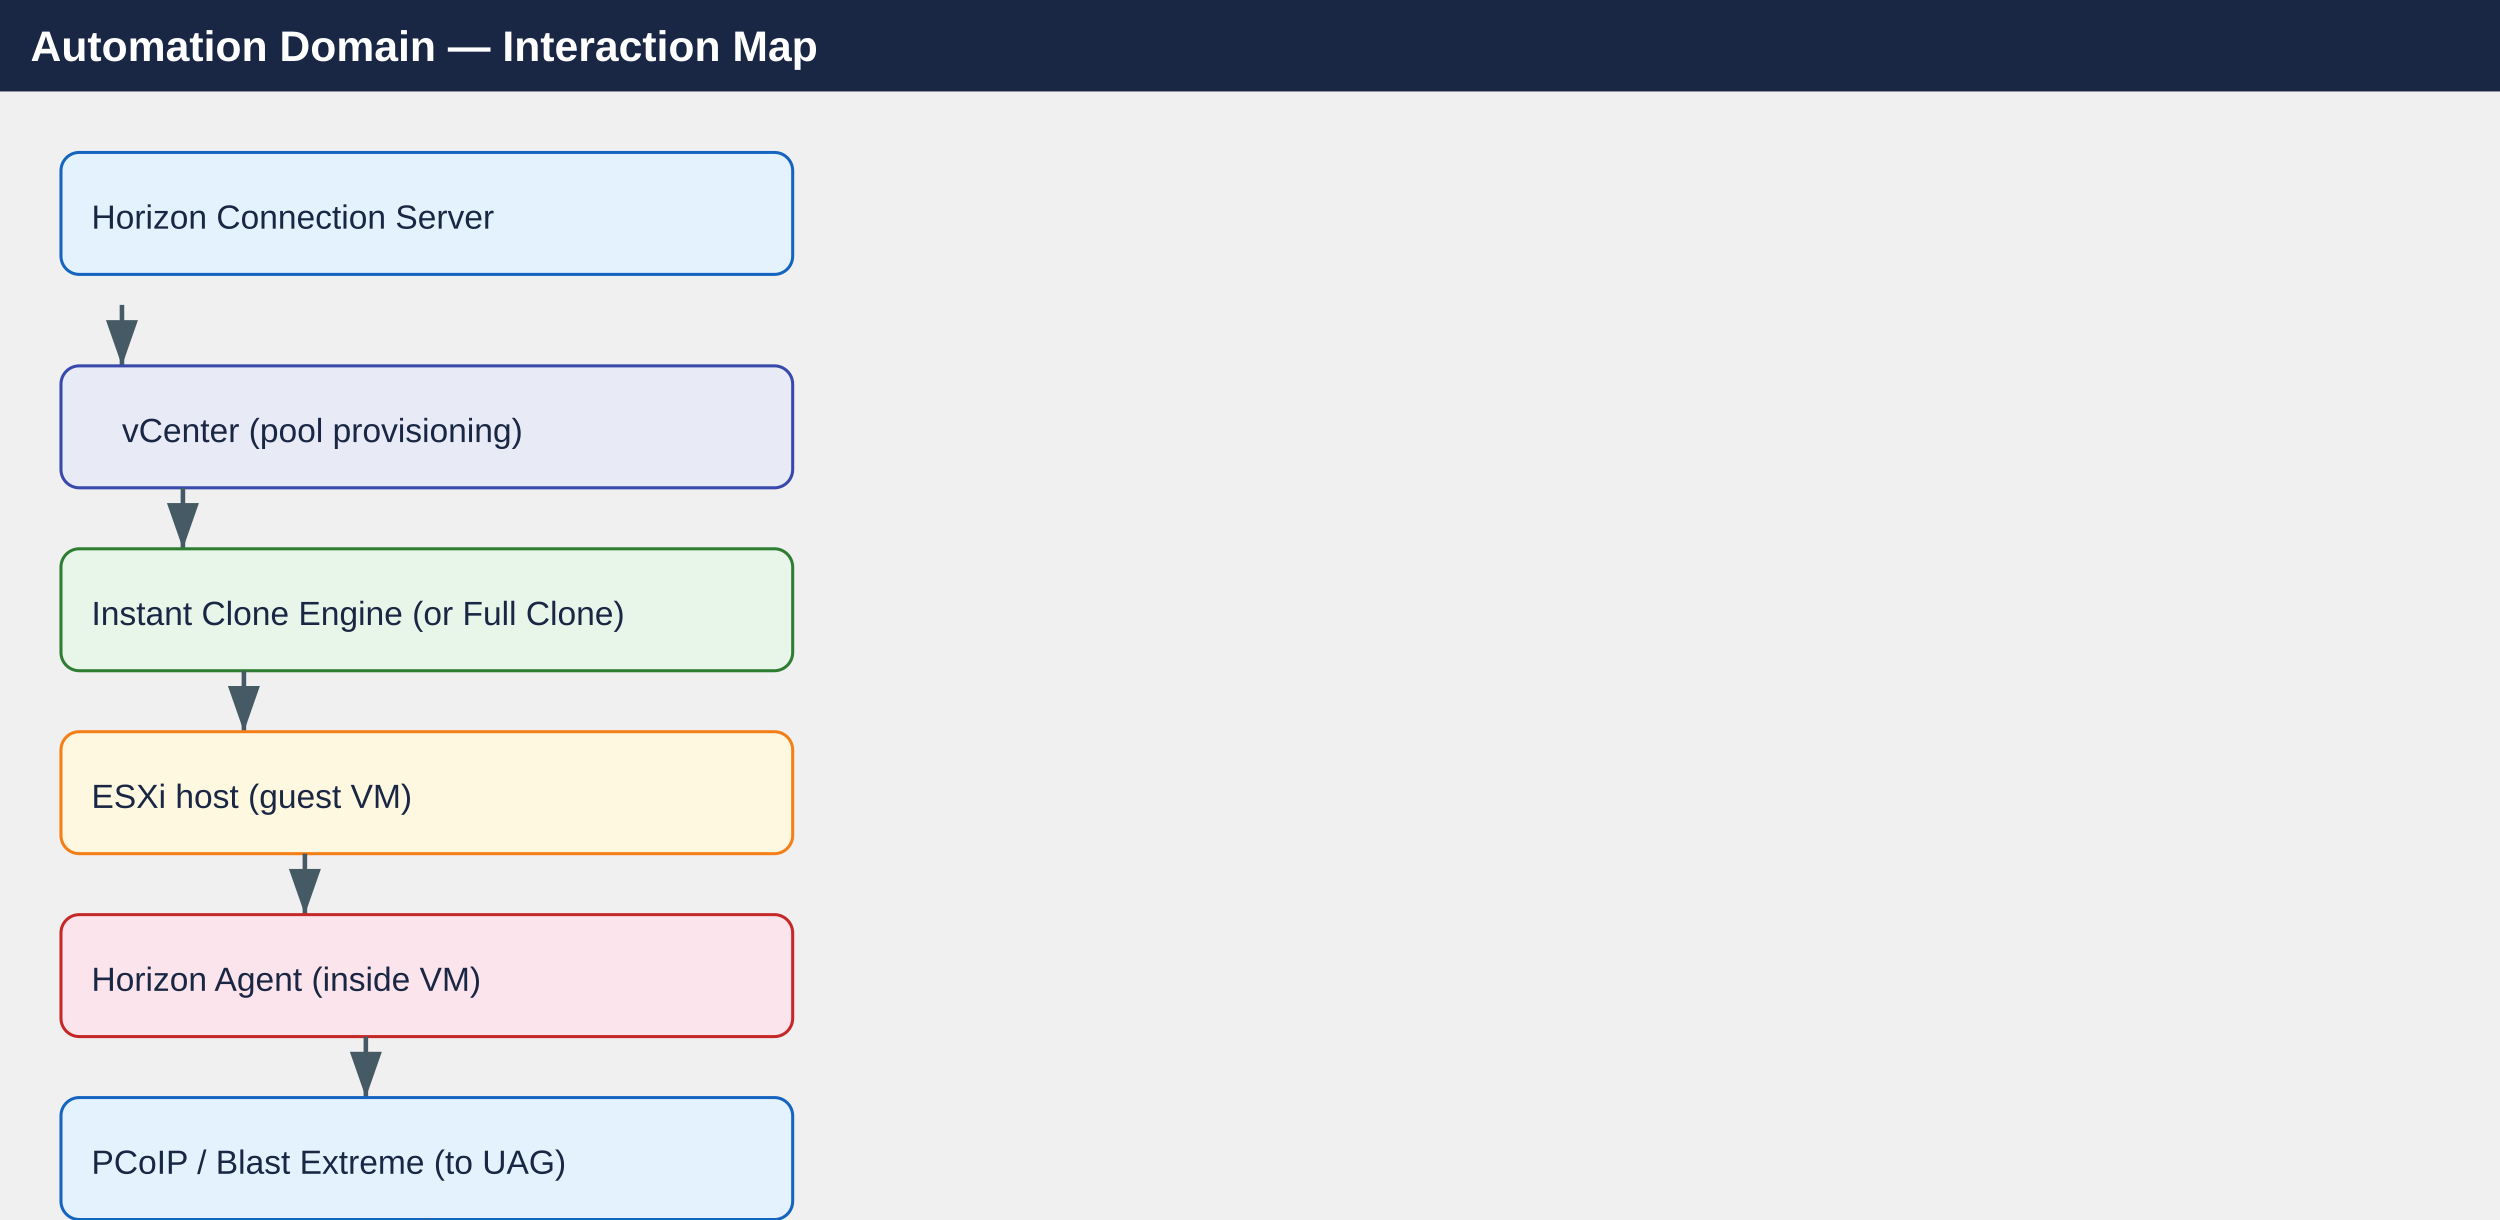
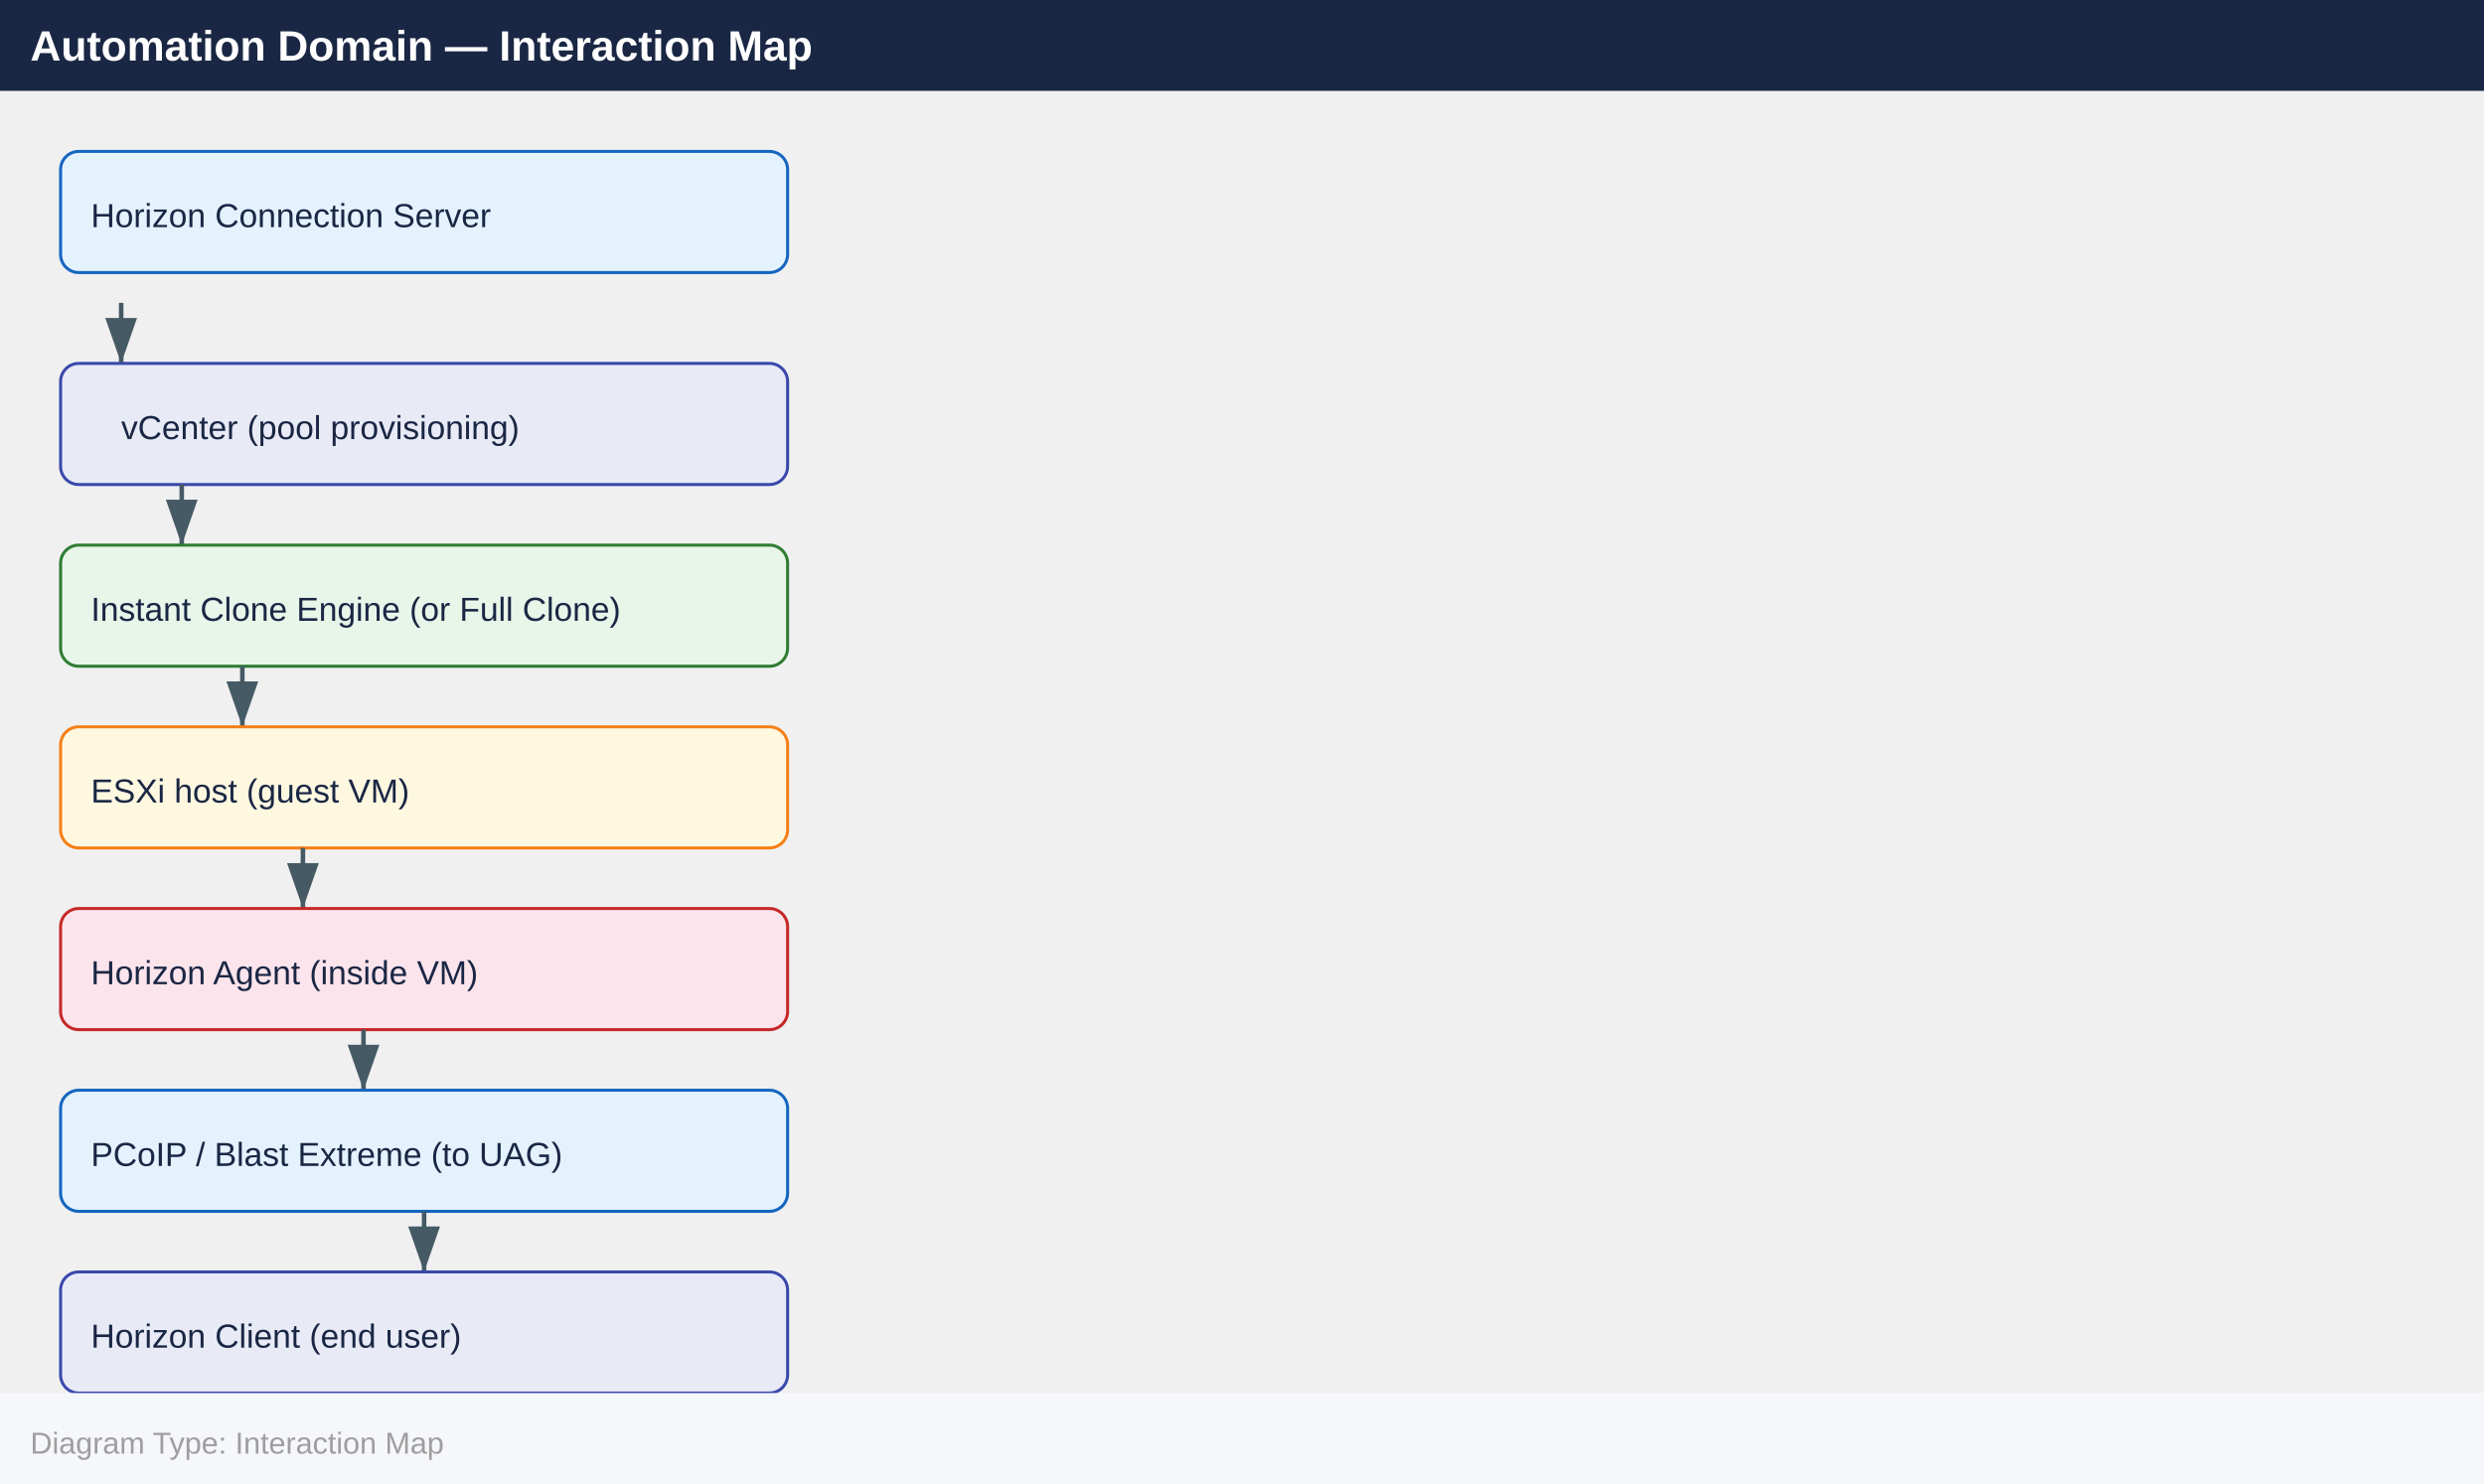
- <svg xmlns="http://www.w3.org/2000/svg" width="820" height="400" viewBox="0 0 820 400">
+ <svg xmlns="http://www.w3.org/2000/svg" width="820" height="490" viewBox="0 0 820 490">
  <defs>
    <marker id="arrowhead" markerWidth="10" markerHeight="7" refX="10" refY="3.5" orient="auto">
      <polygon points="0 0, 10 3.5, 0 7" fill="#455a64" />
    </marker>
  </defs>
  <rect x="0" y="0" width="820" height="30" fill="#1a2744" />
  <text x="10" y="20" font-family="Arial,Helvetica,sans-serif" font-size="14" font-weight="bold" fill="#ffffff">
    Automation Domain — Interaction Map
  </text>
  <g transform="translate(20, 50)">
    <rect x="0" y="0" width="240" height="40" rx="6" fill="#e3f2fd" stroke="#1565c0" />
    <text x="10" y="25" font-family="Arial,Helvetica,sans-serif" font-size="11" fill="#1a2744">
      Horizon Connection Server
    </text>
  </g>
  <g transform="translate(40, 100)">
    <line x1="0" y1="0" x2="0" y2="20" stroke="#455a64" stroke-width="1.5" marker-end="url(#arrowhead)" />
    <rect x="-20" y="20" width="240" height="40" rx="6" fill="#e8eaf6" stroke="#3949ab" />
    <text x="0" y="45" font-family="Arial,Helvetica,sans-serif" font-size="11" fill="#1a2744">
      vCenter (pool provisioning)
    </text>
  </g>
  <g transform="translate(60, 160)">
    <line x1="0" y1="0" x2="0" y2="20" stroke="#455a64" stroke-width="1.5" marker-end="url(#arrowhead)" />
    <rect x="-40" y="20" width="240" height="40" rx="6" fill="#e8f5e9" stroke="#2e7d32" />
    <text x="-30" y="45" font-family="Arial,Helvetica,sans-serif" font-size="11" fill="#1a2744">
      Instant Clone Engine (or Full Clone)
    </text>
  </g>
  <g transform="translate(80, 220)">
    <line x1="0" y1="0" x2="0" y2="20" stroke="#455a64" stroke-width="1.5" marker-end="url(#arrowhead)" />
    <rect x="-60" y="20" width="240" height="40" rx="6" fill="#fff8e1" stroke="#f57f17" />
    <text x="-50" y="45" font-family="Arial,Helvetica,sans-serif" font-size="11" fill="#1a2744">
      ESXi host (guest VM)
    </text>
  </g>
  <g transform="translate(100, 280)">
    <line x1="0" y1="0" x2="0" y2="20" stroke="#455a64" stroke-width="1.5" marker-end="url(#arrowhead)" />
    <rect x="-80" y="20" width="240" height="40" rx="6" fill="#fce4ec" stroke="#c62828" />
    <text x="-70" y="45" font-family="Arial,Helvetica,sans-serif" font-size="11" fill="#1a2744">
      Horizon Agent (inside VM)
    </text>
  </g>
  <g transform="translate(120, 340)">
    <line x1="0" y1="0" x2="0" y2="20" stroke="#455a64" stroke-width="1.5" marker-end="url(#arrowhead)" />
    <rect x="-100" y="20" width="240" height="40" rx="6" fill="#e3f2fd" stroke="#1565c0" />
    <text x="-90" y="45" font-family="Arial,Helvetica,sans-serif" font-size="11" fill="#1a2744">
      PCoIP / Blast Extreme (to UAG)
    </text>
  </g>
  <g transform="translate(140, 400)">
    <line x1="0" y1="0" x2="0" y2="20" stroke="#455a64" stroke-width="1.5" marker-end="url(#arrowhead)" />
    <rect x="-120" y="20" width="240" height="40" rx="6" fill="#e8eaf6" stroke="#3949ab" />
    <text x="-110" y="45" font-family="Arial,Helvetica,sans-serif" font-size="11" fill="#1a2744">
      Horizon Client (end user)
    </text>
  </g>
  <rect x="0" y="460" width="820" height="30" fill="#f5f7fa" />
  <text x="10" y="480" font-family="Arial,Helvetica,sans-serif" font-size="10" fill="#9e9e9e">
    Diagram Type: Interaction Map
  </text>
</svg>
